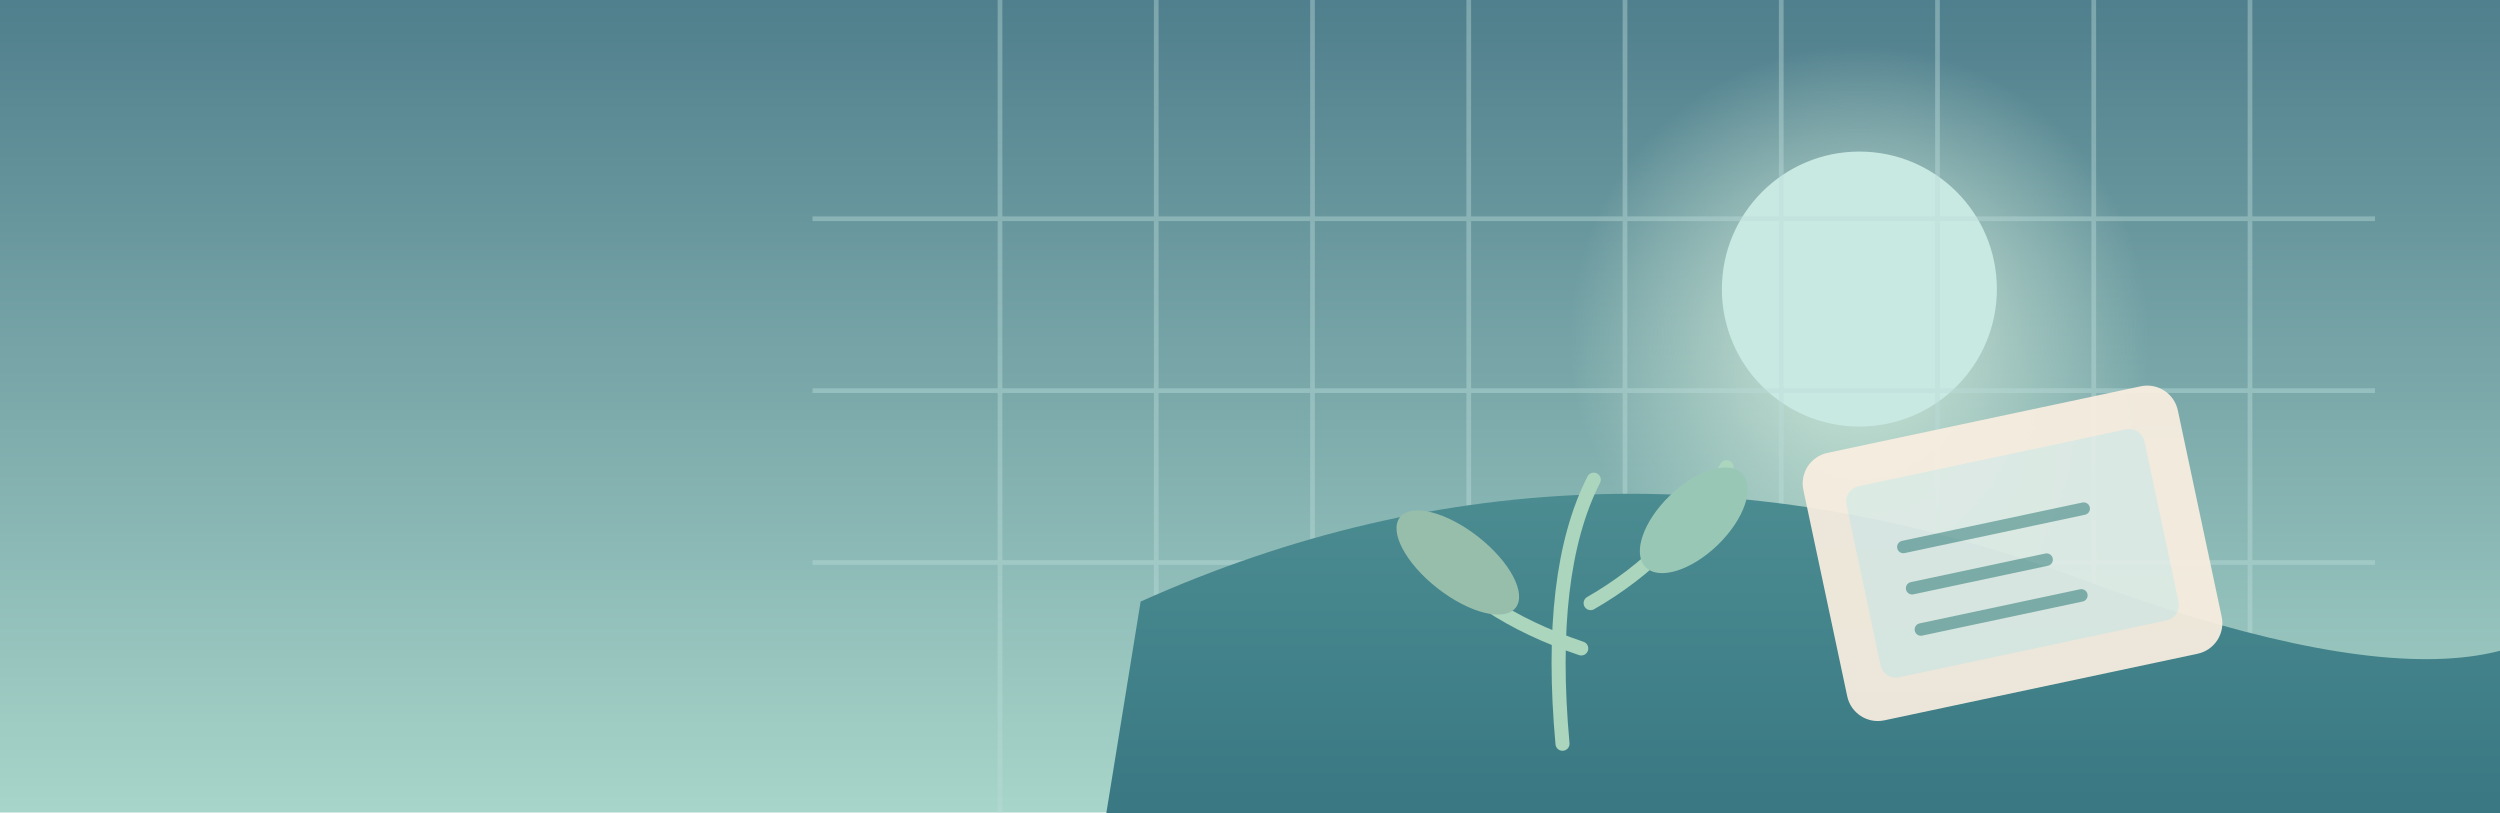
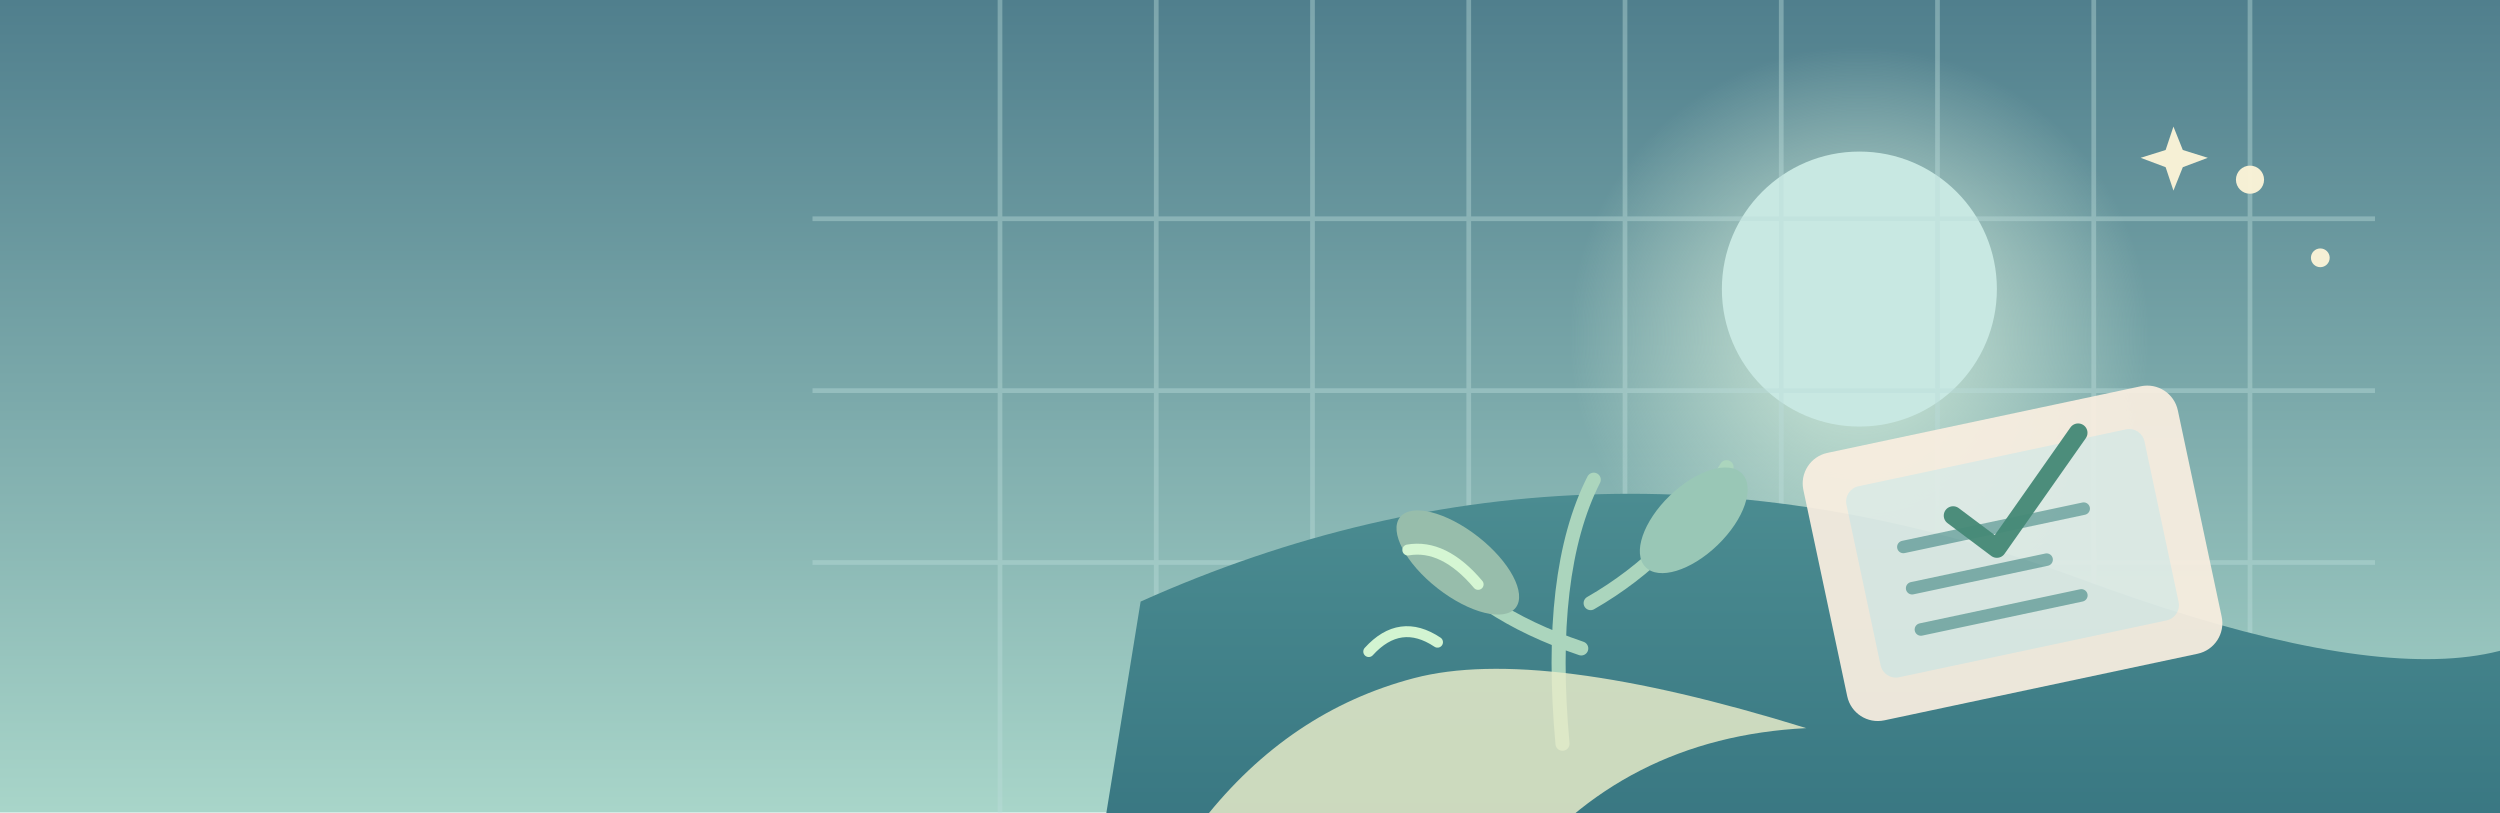
<svg xmlns="http://www.w3.org/2000/svg" viewBox="0 0 1600 520" width="1600" height="520" role="img" aria-label="Ilustración de un cuaderno y hojas junto al paisaje">
  <defs>
    <linearGradient id="sky" x2="0" y2="1">
      <stop stop-color="#507f8d" />
      <stop offset="1" stop-color="#a8d5c9" />
    </linearGradient>
    <linearGradient id="hill" x2="0" y2="1">
      <stop stop-color="#4b8c91" />
      <stop offset="1" stop-color="#35737f" />
    </linearGradient>
    <radialGradient id="glow">
      <stop stop-color="#e1f6e2" stop-opacity=".86" />
      <stop offset="1" stop-color="#e1f6e2" stop-opacity="0" />
    </radialGradient>
    <filter id="blur">
      <feGaussianBlur stdDeviation="18" />
    </filter>
  </defs>
  <path fill="url(#sky)" d="M0 0h1600v520H0z" />
  <circle cx="1190" cy="215" r="185" fill="url(#glow)" />
  <circle cx="1190" cy="185" r="88" fill="#c8e8e2" />
  <g opacity=".42" stroke="#badcda" stroke-width="3">
    <path d="M640 0v520M740 0v520M840 0v520M940 0v520M1040 0v520M1140 0v520M1240 0v520M1340 0v520M1440 0v520" />
    <path d="M520 140h1000M520 250h1000M520 360h1000" />
  </g>
  <path d="M730 385Q1020 255 1330 370T1670 345V570H700Z" fill="url(#hill)" />
  <g transform="translate(1150 294) rotate(-12)" opacity=".93">
    <rect width="245" height="175" rx="20" fill="#f9eee0" />
    <rect x="25" y="25" width="195" height="125" rx="10" fill="#e0ece6" />
    <path d="M55 69h118M55 96h88M55 123h105" stroke="#7eaea9" stroke-width="8" stroke-linecap="round" />
  </g>
  <path d="M1000 476q-10-110 20-169m-8 108q-68-23-98-65m104 36q54-31 87-87" fill="none" stroke="#abd5bd" stroke-width="9" stroke-linecap="round" />
  <ellipse cx="933" cy="360" rx="47" ry="21" transform="rotate(38 933 360)" fill="#97bdab" />
  <ellipse cx="1084" cy="333" rx="43" ry="22" transform="rotate(-44 1084 333)" fill="#99c7b6" />
+   <g opacity=".96">
+     <path d="M1250 330l28 21 52-74" fill="none" stroke="#468977" stroke-width="12" stroke-linecap="round" stroke-linejoin="round" />
+     <path d="M770 525Q825 455 905 434T1156 466Q1038 472 968 562Z" fill="#e6ebc9" opacity=".88" />
+     <g fill="#fcf4d7">
+       <circle cx="1440" cy="115" r="9" />
+       <circle cx="1485" cy="165" r="6" />
+       <path d="M1391 81l6 15 16 5-16 6-6 15-5-15-16-6 16-5z" />
+     </g>
+     <path d="M920 411q-24-16-44 6m70-43q-22-26-45-22" fill="none" stroke="#d7f9d4" stroke-width="7" stroke-linecap="round" />
+   </g>
</svg>
